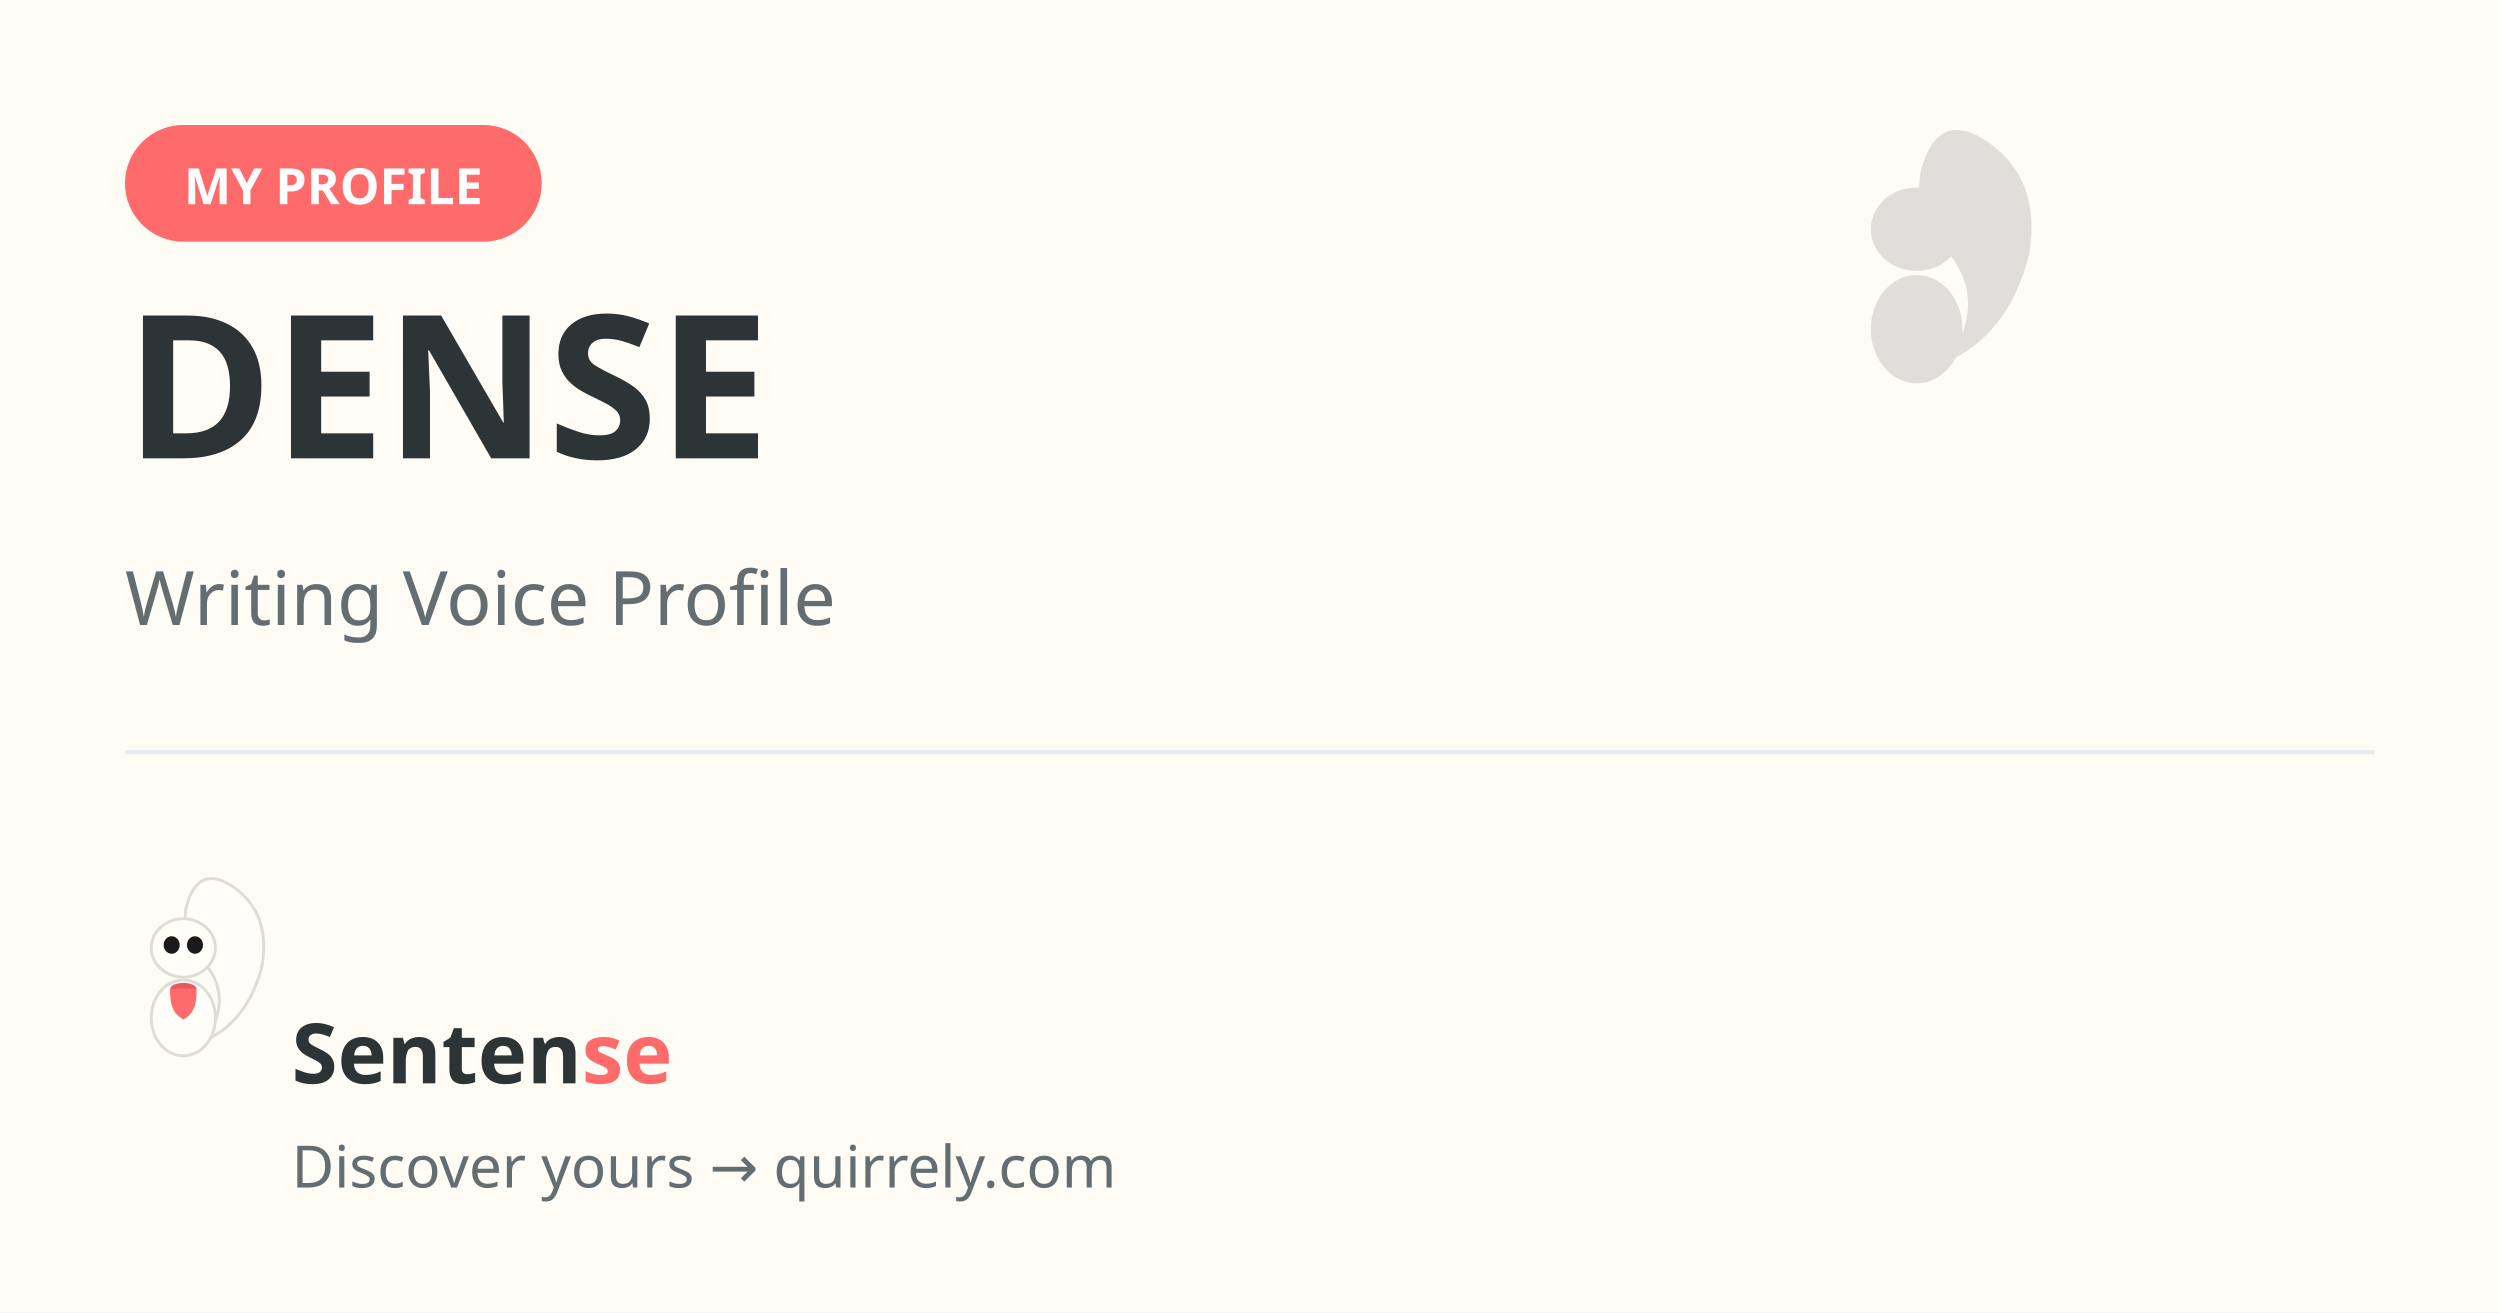
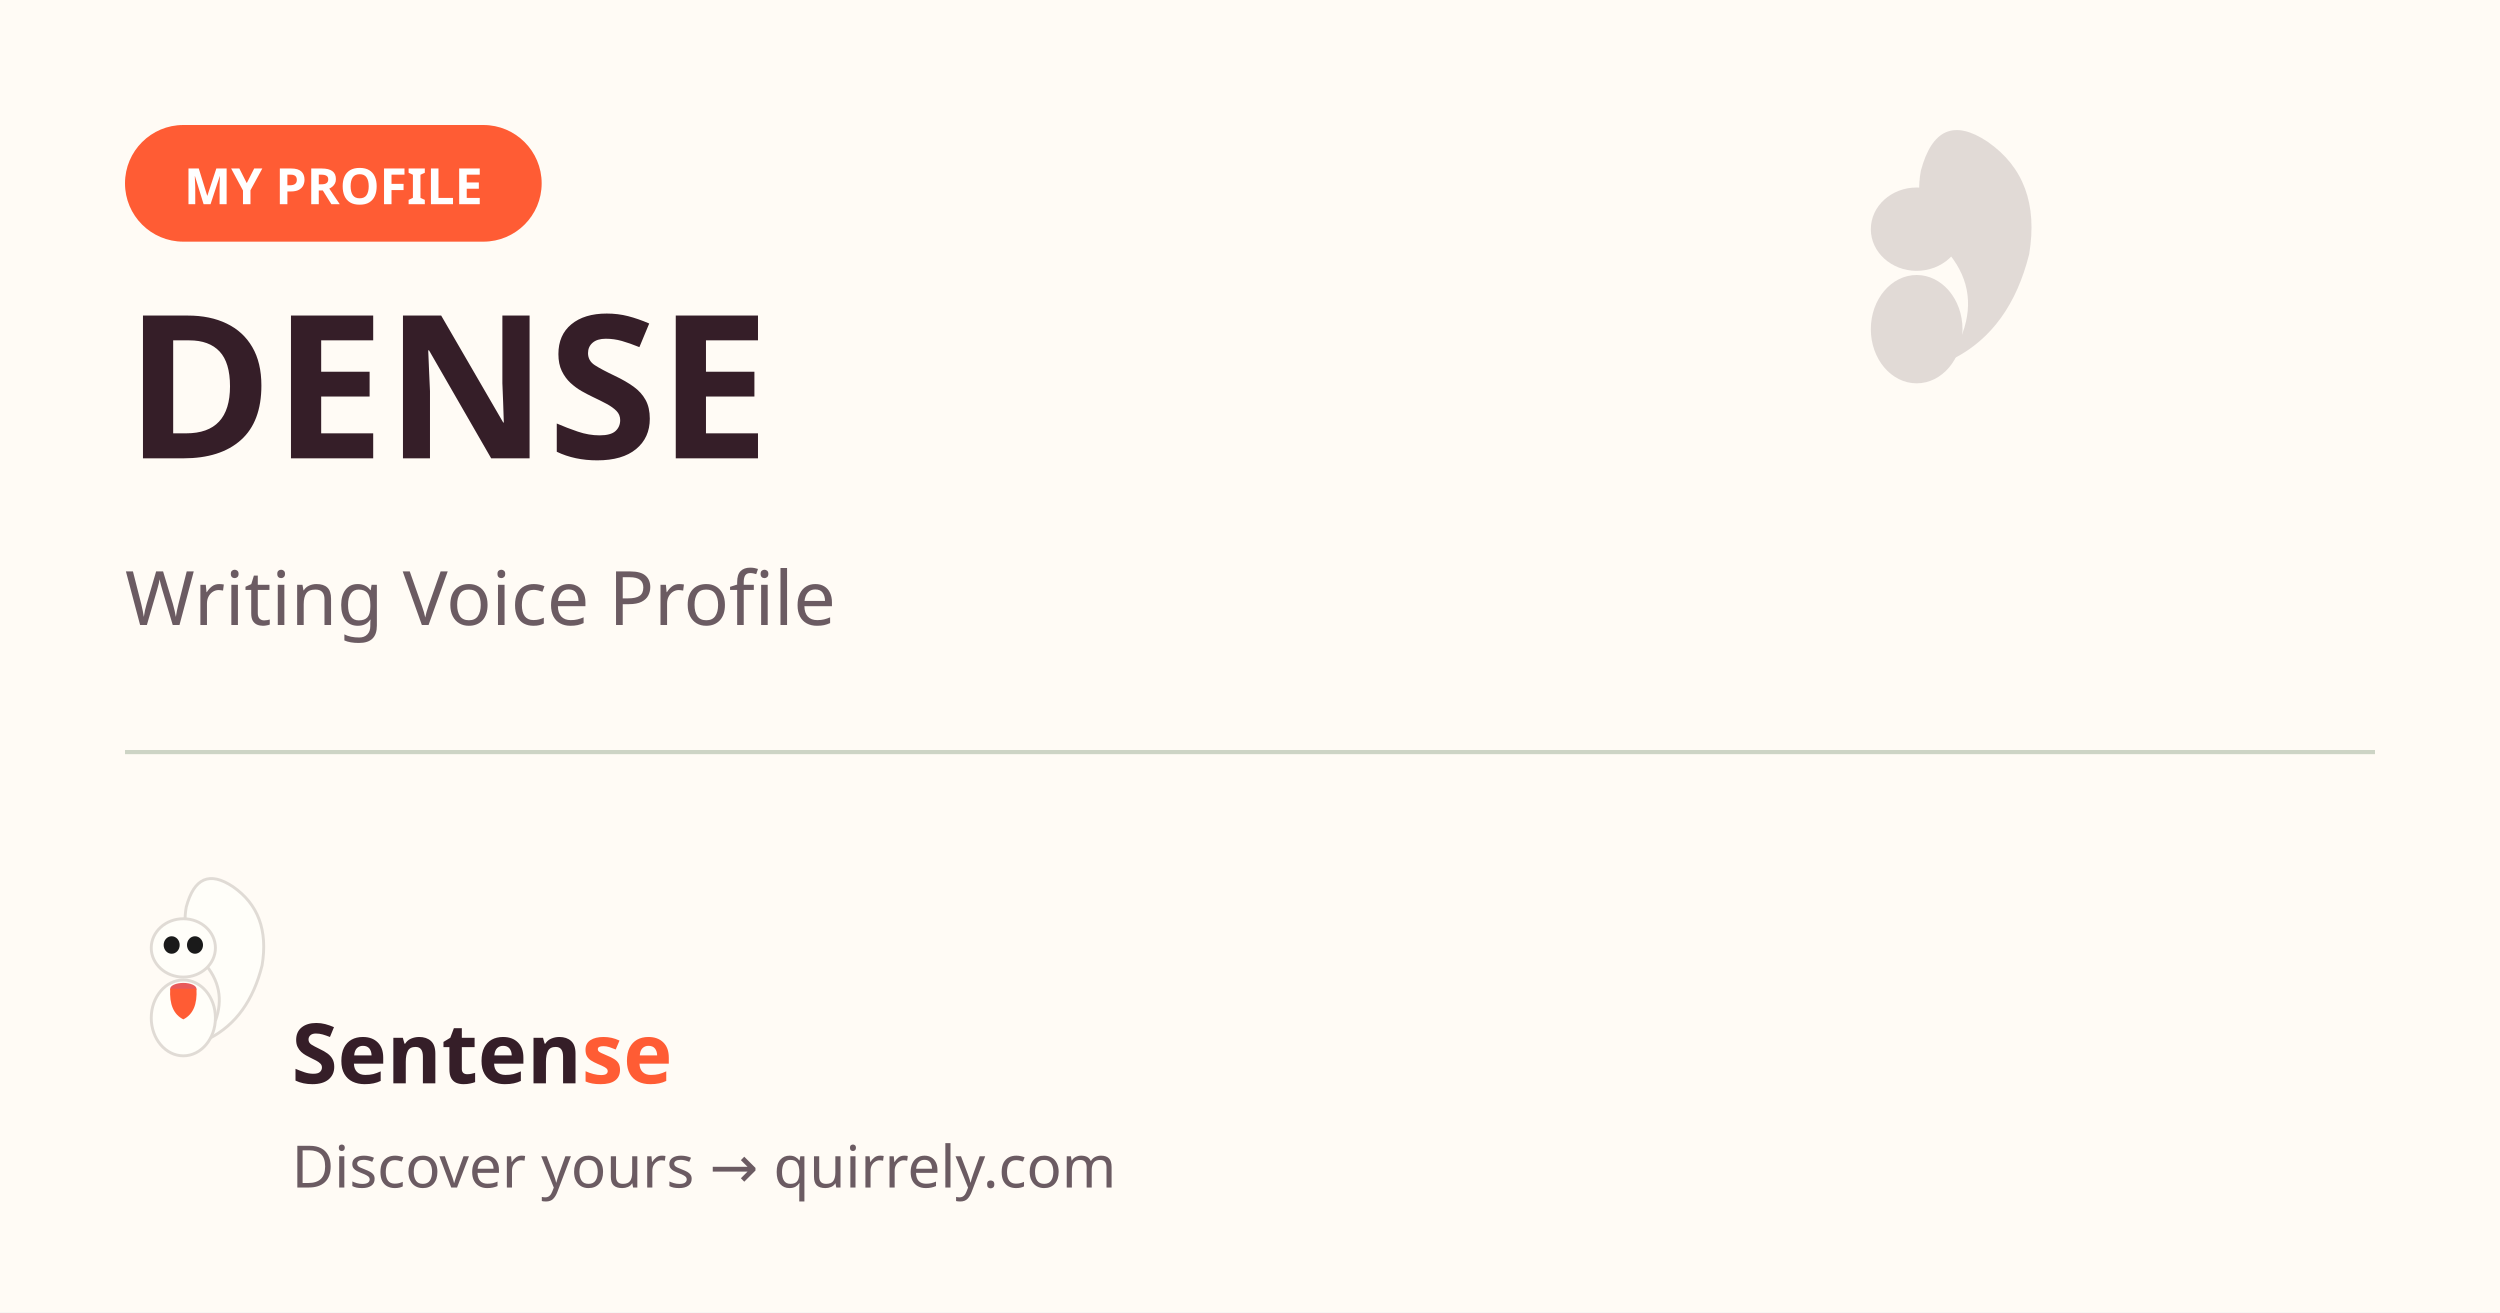
<svg xmlns="http://www.w3.org/2000/svg" viewBox="0 0 600 315" width="600" height="315">
  <rect width="600" height="315" fill="#FFFBF5" />
  <g transform="translate(440, 30) scale(0.5)" opacity="0.15">
-     <path d="M58 112 Q85 98, 94 62 Q100 26, 74 8 Q50 -8, 42 22 Q38 44, 54 60 Q70 78, 62 100" fill="#2D3436" />
-     <ellipse cx="40" cy="98" rx="22" ry="26" fill="#2D3436" />
-     <ellipse cx="40" cy="50" rx="22" ry="20" fill="#2D3436" />
+     <path d="M58 112 Q85 98, 94 62 Q100 26, 74 8 Q50 -8, 42 22 Q38 44, 54 60 Q70 78, 62 100" fill="#351E28" />
+     <ellipse cx="40" cy="98" rx="22" ry="26" fill="#351E28" />
+     <ellipse cx="40" cy="50" rx="22" ry="20" fill="#351E28" />
  </g>
-   <rect x="30" y="30" width="100" height="28" rx="14" fill="#FF6B6B" />
+   <rect x="30" y="30" width="100" height="28" rx="14" fill="#FF5C34" />
  <text x="80" y="49" text-anchor="middle" font-family="'Outfit', sans-serif" font-size="12" font-weight="600" fill="#FFFFFF">MY PROFILE</text>
-   <text x="30" y="110" font-family="'Outfit', sans-serif" font-size="48" font-weight="700" fill="#2D3436">DENSE</text>
-   <text x="30" y="150" font-family="'Outfit', sans-serif" font-size="18" fill="#636E72">Writing Voice Profile</text>
-   <rect x="30" y="180" width="540" height="1" fill="#E9ECEF" />
+   <text x="30" y="110" font-family="'Outfit', sans-serif" font-size="48" font-weight="700" fill="#351E28">DENSE</text>
+   <text x="30" y="150" font-family="'Outfit', sans-serif" font-size="18" fill="#6B5B62">Writing Voice Profile</text>
+   <rect x="30" y="180" width="540" height="1" fill="#CDD4C5" />
  <g transform="translate(30, 210)">
    <g transform="scale(0.35)">
      <path d="M58 112 Q85 98, 94 62 Q100 26, 74 8 Q50 -8, 42 22 Q38 44, 54 60 Q70 78, 62 100" fill="#FFFEF9" stroke="#E0DBD5" stroke-width="2" />
      <ellipse cx="40" cy="98" rx="22" ry="26" fill="#FFFEF9" stroke="#E0DBD5" stroke-width="2" />
      <ellipse cx="40" cy="78" rx="9" ry="4" fill="#E85A5A" />
-       <path d="M31 78 Q30 94, 40 99 Q50 94, 49 78 Z" fill="#FF6B6B" />
+       <path d="M31 78 Q30 94, 40 99 Q50 94, 49 78 Z" fill="#FF5C34" />
      <ellipse cx="40" cy="50" rx="22" ry="20" fill="#FFFEF9" stroke="#E0DBD5" stroke-width="2" />
      <ellipse cx="32" cy="48" rx="5.5" ry="6" fill="#1a1a1a" />
      <ellipse cx="48" cy="48" rx="5.5" ry="6" fill="#1a1a1a" />
    </g>
  </g>
-   <text x="70" y="260" font-family="'Outfit', sans-serif" font-size="20" font-weight="700" fill="#2D3436">Senten<tspan fill="#FF6B6B">se</tspan>
+   <text x="70" y="260" font-family="'Outfit', sans-serif" font-size="20" font-weight="700" fill="#351E28">Senten<tspan fill="#FF5C34">se</tspan>
  </text>
-   <text x="70" y="285" font-family="'Outfit', sans-serif" font-size="14" fill="#636E72">Discover yours → quirrely.com</text>
+   <text x="70" y="285" font-family="'Outfit', sans-serif" font-size="14" fill="#6B5B62">Discover yours → quirrely.com</text>
</svg>
